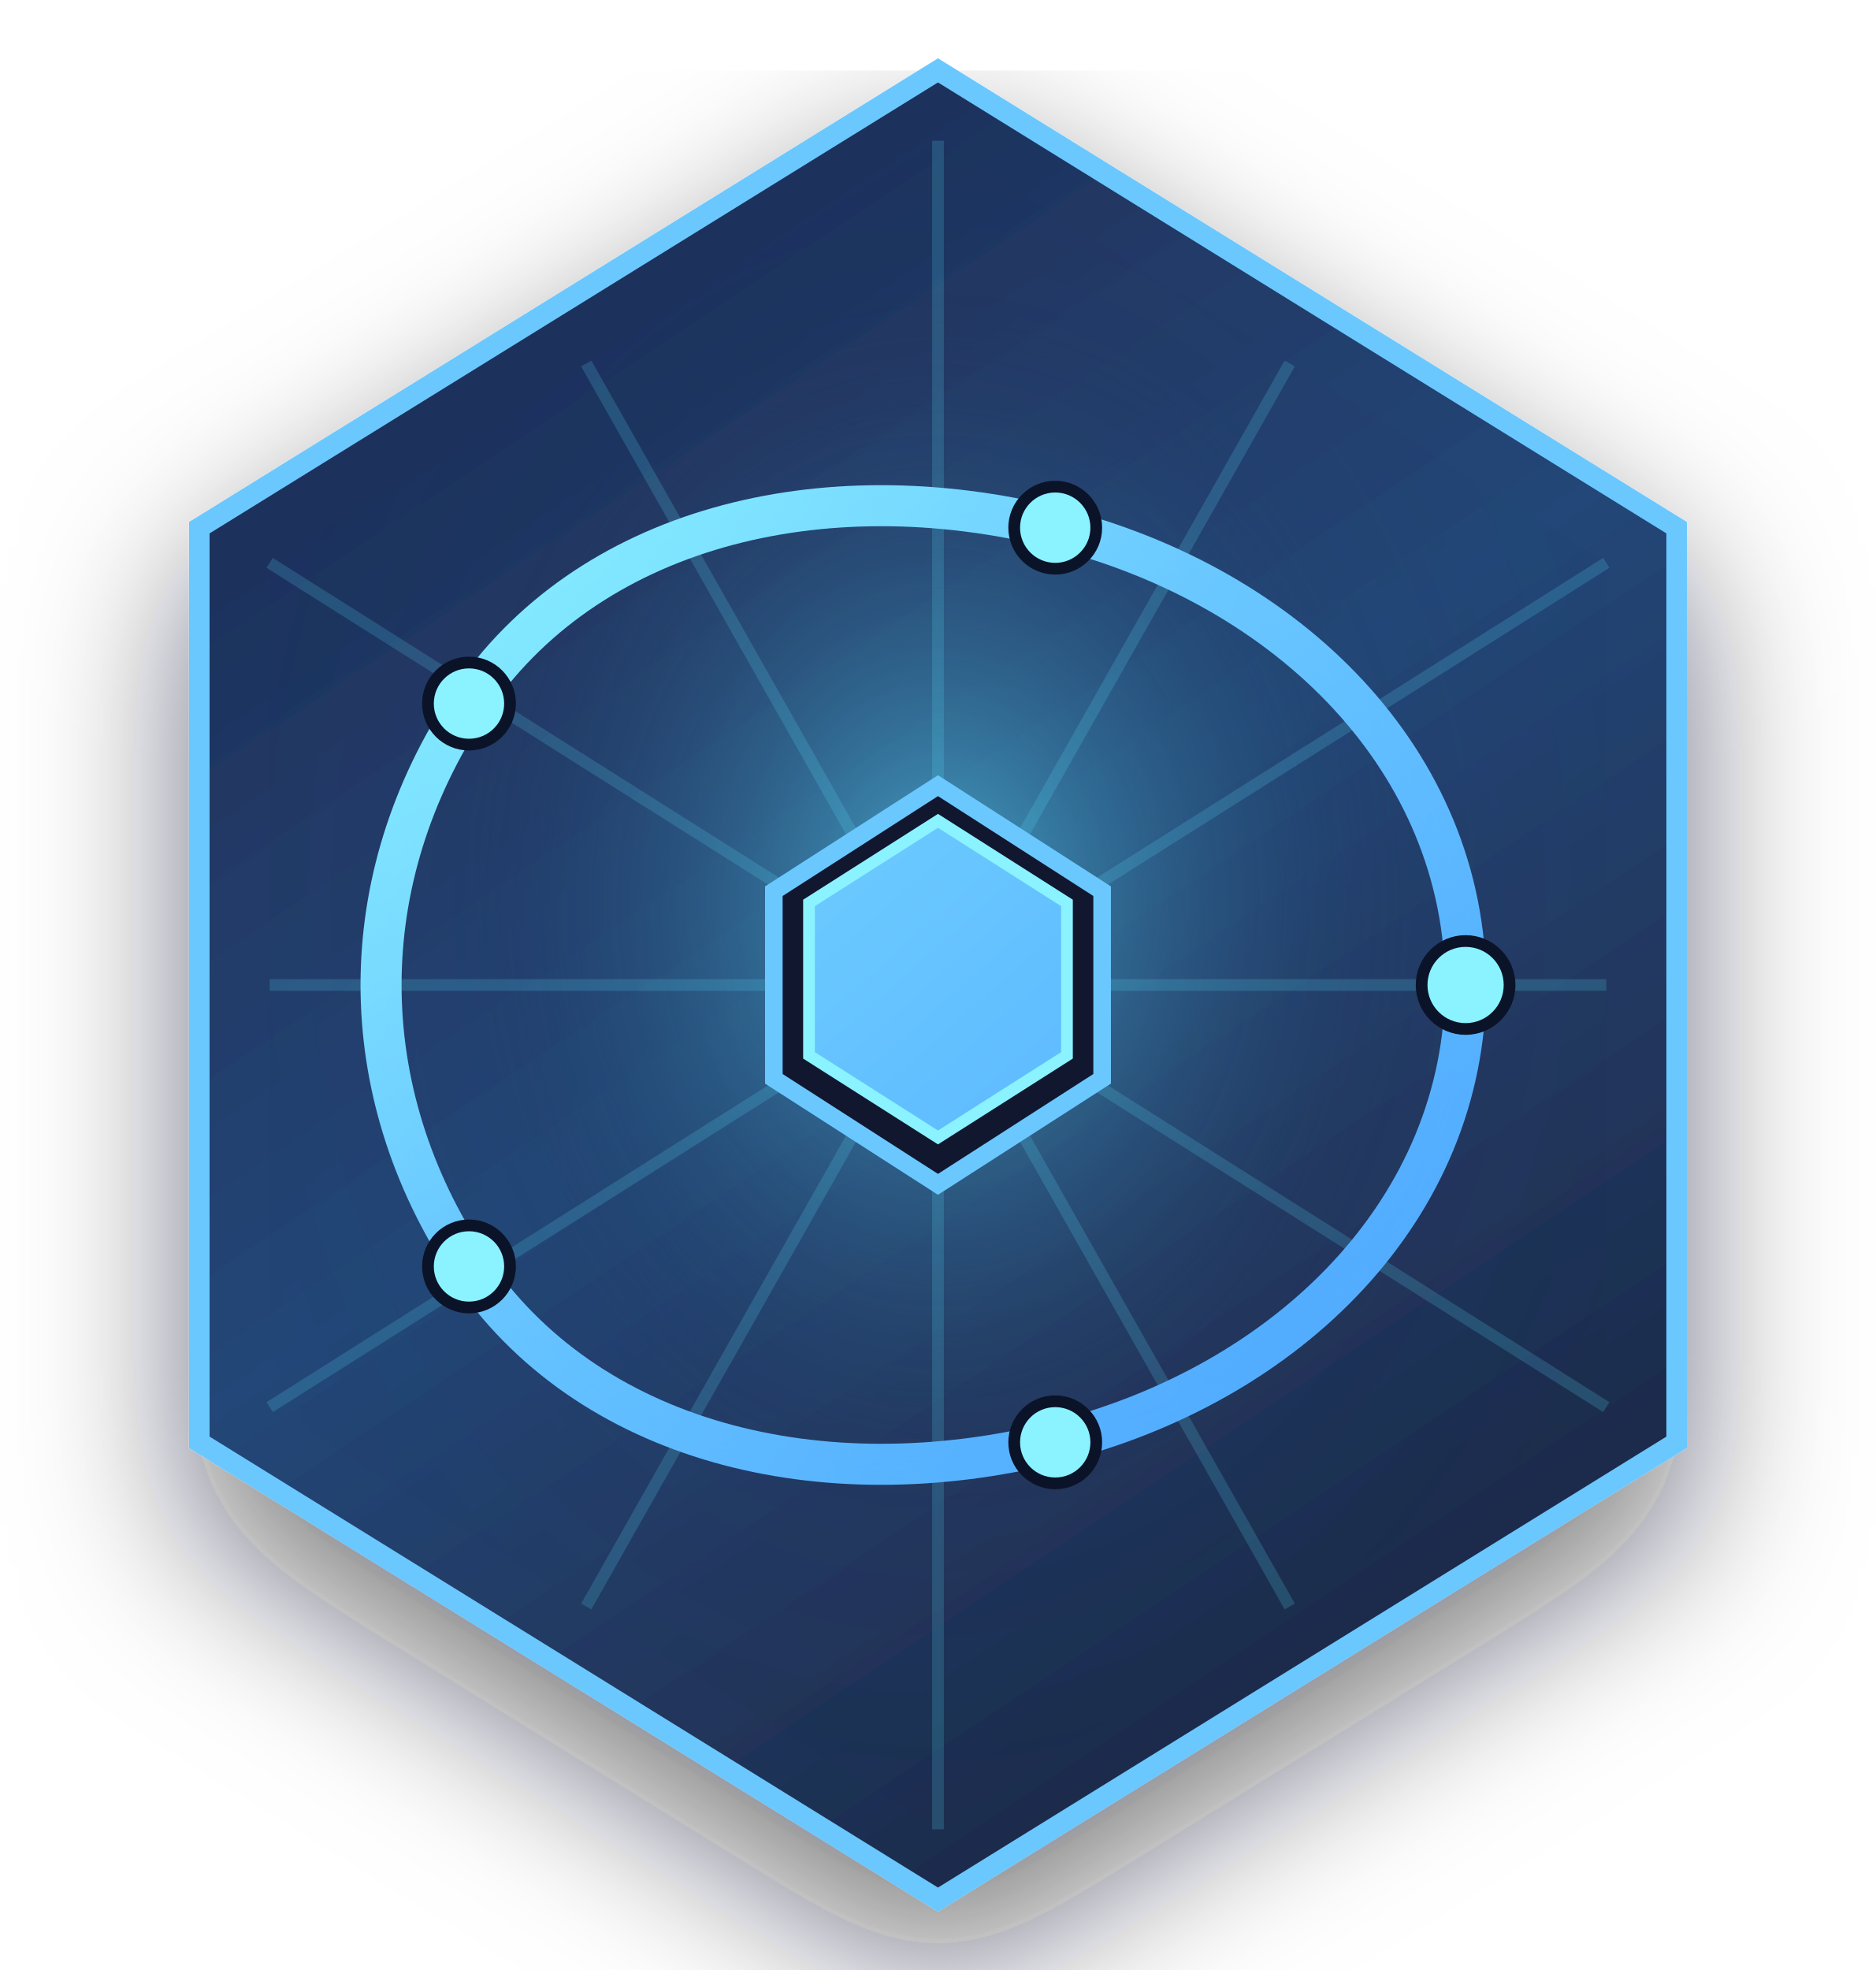
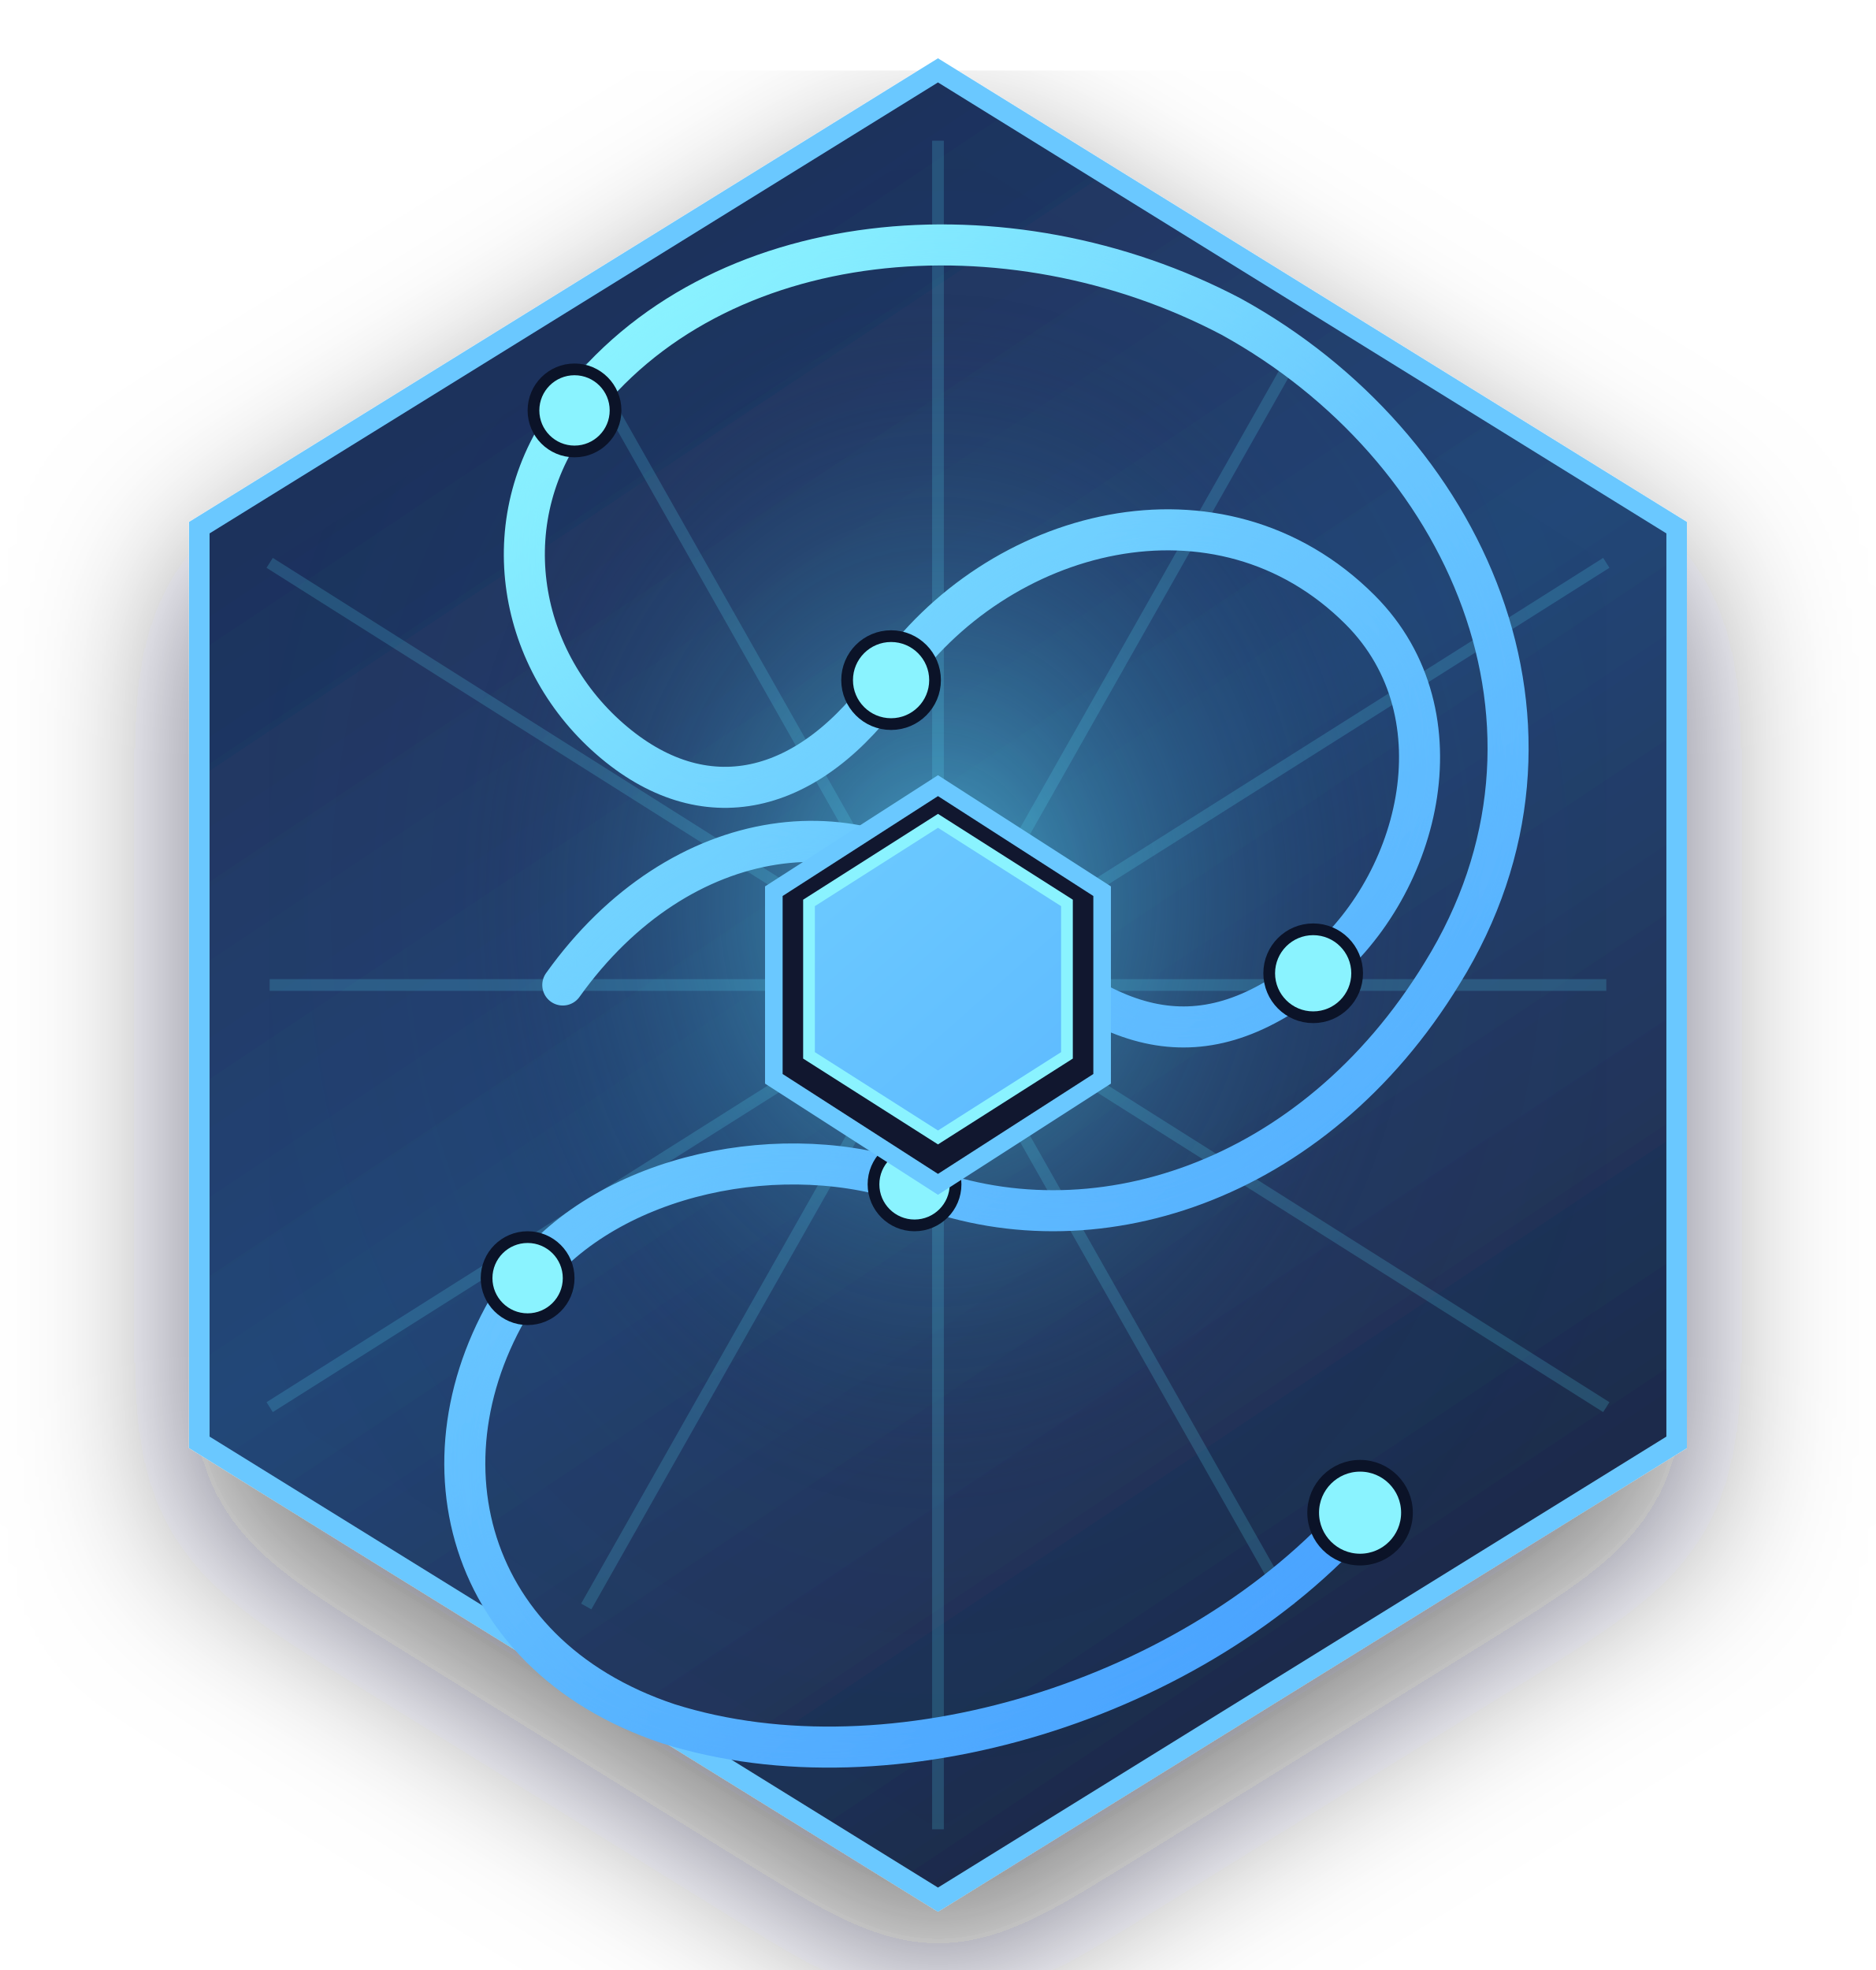
<svg xmlns="http://www.w3.org/2000/svg" width="320" height="336" viewBox="0 0 320 336" fill="none" role="img" aria-label="FlowStone logo">
  <defs>
    <linearGradient id="hexGradient" x1="60" y1="30" x2="260" y2="330" gradientUnits="userSpaceOnUse">
      <stop offset="0%" stop-color="#1C2A52" />
      <stop offset="45%" stop-color="#244778" />
      <stop offset="100%" stop-color="#1B1F38" />
    </linearGradient>
    <radialGradient id="glow" cx="50%" cy="45%" r="60%">
      <stop offset="0%" stop-color="#5EE6FF" stop-opacity="0.65" />
      <stop offset="60%" stop-color="#1C2A52" stop-opacity="0.05" />
      <stop offset="100%" stop-color="#0A1024" stop-opacity="0" />
    </radialGradient>
    <linearGradient id="pathGradient" x1="80" y1="80" x2="240" y2="260" gradientUnits="userSpaceOnUse">
      <stop offset="0%" stop-color="#8AF3FF" />
      <stop offset="40%" stop-color="#6AC8FF" />
      <stop offset="100%" stop-color="#4AA3FF" />
    </linearGradient>
    <filter id="shadow" x="-20%" y="-20%" width="140%" height="140%">
      <feDropShadow dx="0" dy="12" stdDeviation="14" flood-color="#0A0F24" flood-opacity="0.55" />
    </filter>
    <filter id="innerGlow" x="-10%" y="-10%" width="120%" height="120%">
      <feGaussianBlur in="SourceGraphic" stdDeviation="4" result="blur" />
      <feComposite in="blur" in2="SourceGraphic" operator="atop" />
    </filter>
  </defs>
  <polygon points="160,12 286,90 286,246 160,324 34,246 34,90" fill="url(#hexGradient)" stroke="#6AC8FF" stroke-width="3.5" filter="url(#shadow)" />
  <polygon points="160,24 274,96 274,240 160,312 46,240 46,96" fill="url(#glow)" opacity="0.9" />
  <g stroke="#5EE6FF" stroke-opacity="0.18" stroke-width="2">
    <line x1="46" y1="96" x2="274" y2="240" />
    <line x1="274" y1="96" x2="46" y2="240" />
    <line x1="160" y1="24" x2="160" y2="312" />
    <line x1="46" y1="168" x2="274" y2="168" />
    <line x1="100" y1="62" x2="220" y2="274" />
    <line x1="220" y1="62" x2="100" y2="274" />
  </g>
-   <path d="M80 120 C100 90 140 80 180 90            C220 100 250 130 250 168            C250 206 220 236 180 246            C140 256 100 246 80 216            C60 186 60 150 80 120" fill="none" stroke="url(#pathGradient)" stroke-width="7" stroke-linecap="round" stroke-linejoin="round" filter="url(#innerGlow)" />
+   <path d="M96 168 C116 140 148 136 168 156 C188 176 204 182 224 166            C242 152 250 122 232 104 C208 80 170 90 152 116            C138 136 120 140 104 126 C88 112 84 88 98 70            C122 38 172 34 210 54 C250 76 272 124 246 166            C224 202 186 214 156 202 C134 194 104 200 90 218            C70 246 78 282 114 294 C152 306 204 290 232 258" fill="none" stroke="url(#pathGradient)" stroke-width="7" stroke-linecap="round" stroke-linejoin="round" filter="url(#innerGlow)" />
  <g fill="#8AF3FF" stroke="#0B1328" stroke-width="2">
-     <circle cx="80" cy="120" r="7" />
-     <circle cx="180" cy="90" r="7" />
-     <circle cx="250" cy="168" r="7.5" />
-     <circle cx="180" cy="246" r="7" />
-     <circle cx="80" cy="216" r="7" />
+     <circle cx="98" cy="70" r="7" />
+     <circle cx="152" cy="116" r="7.5" />
+     <circle cx="224" cy="166" r="7.5" />
+     <circle cx="90" cy="218" r="7" />
+     <circle cx="156" cy="202" r="7" />
+     <circle cx="232" cy="258" r="8" />
  </g>
  <path d="M160 134 L188 152 L188 184 L160 202 L132 184 L132 152 Z" fill="#11172F" stroke="#6AC8FF" stroke-width="3" />
  <path d="M160 140 L182 154 L182 180 L160 194 L138 180 L138 154 Z" fill="url(#pathGradient)" stroke="#8AF3FF" stroke-width="2" />
</svg>
